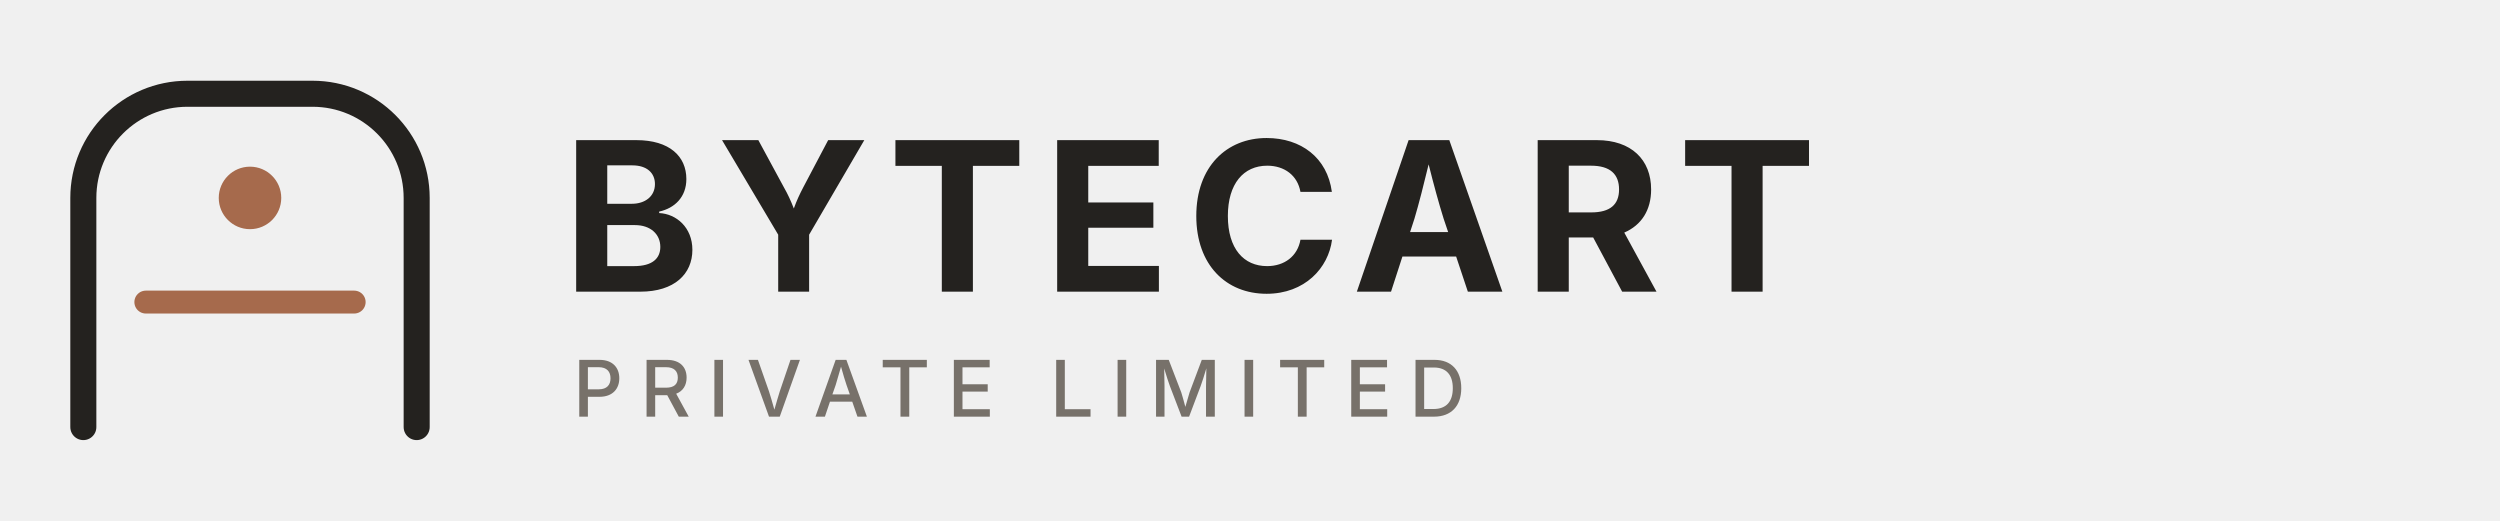
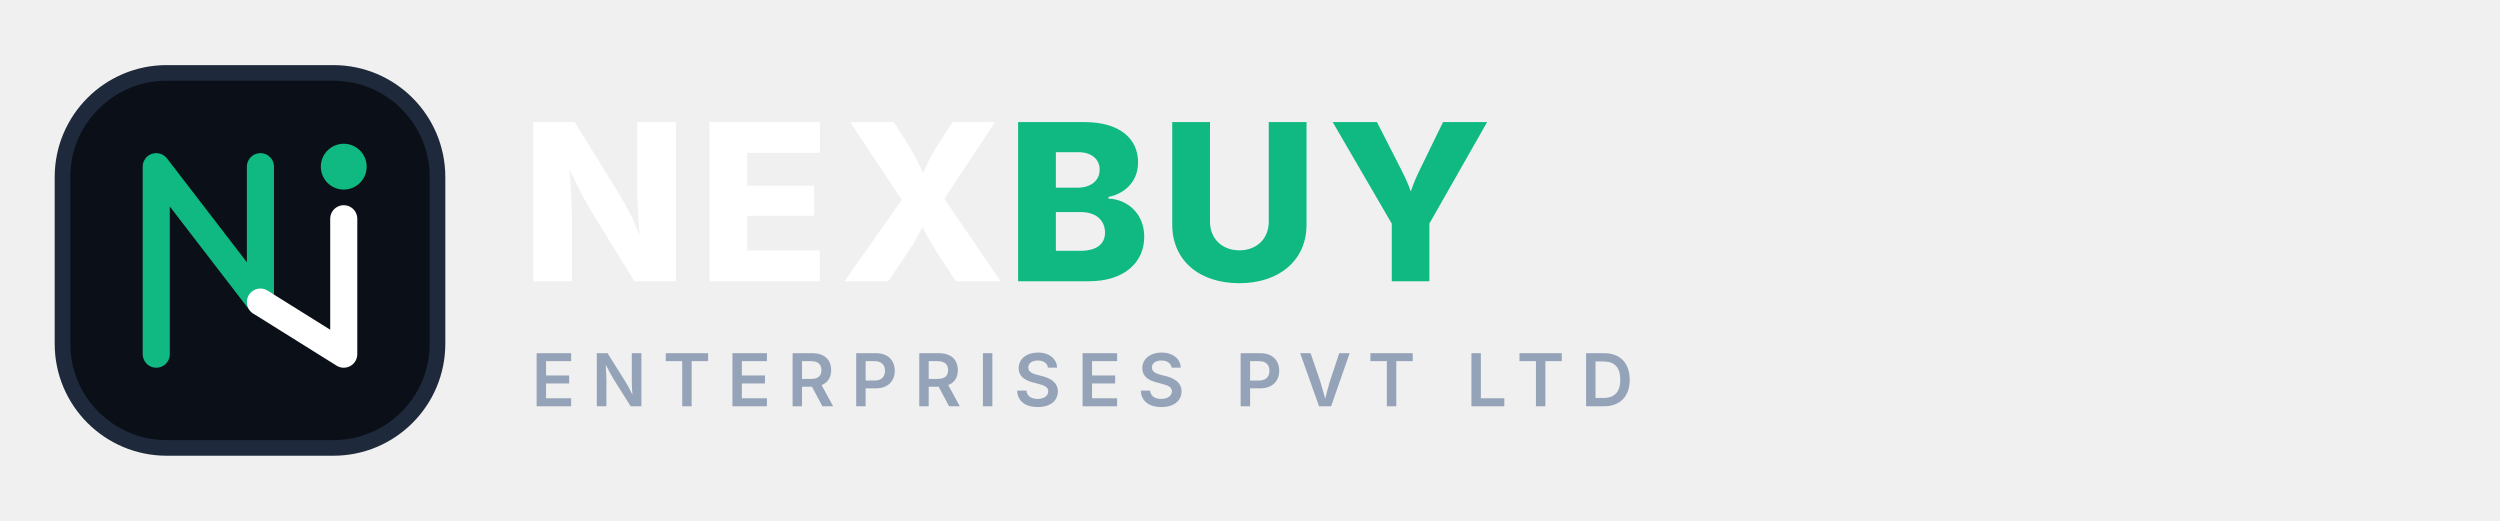
<svg xmlns="http://www.w3.org/2000/svg" viewBox="0 0 240 50" fill="none">
  <g transform="translate(4, 5)">
-     <path d="M4 36V14C4 8.477 8.477 4 14 4H26C31.523 4 36 8.477 36 14V36" stroke="#24221F" stroke-width="2.5" stroke-linecap="round" />
-     <path d="M10 24H30" stroke="#A66A4C" stroke-width="2.2" stroke-linecap="round" />
-     <circle cx="20" cy="14" r="3" fill="#A66A4C" />
+     <rect x="2" y="2" width="36" height="36" rx="10" fill="#0B0F17" stroke="#1E293B" stroke-width="1.5" />
+     <path d="M11 29V11L21 24V11" stroke="#10B981" stroke-width="2.6" stroke-linecap="round" stroke-linejoin="round" />
+     <path d="M21 24L29 29V16" stroke="#FFFFFF" stroke-width="2.6" stroke-linecap="round" stroke-linejoin="round" />
+     <circle cx="29" cy="11" r="2.2" fill="#10B981" />
  </g>
-   <text x="54" y="28" font-family="'Plus Jakarta Sans', -apple-system, sans-serif" font-weight="700" font-size="20" letter-spacing="0.08em" fill="#24221F">
-     BYTECART
+   <text x="50" y="27" font-family="'Plus Jakarta Sans', 'Inter', -apple-system, sans-serif" font-weight="800" font-size="21" letter-spacing="0.04em" fill="#FFFFFF">
+     NEX<tspan fill="#10B981">BUY</tspan>
  </text>
-   <text x="55" y="40" font-family="'Plus Jakarta Sans', -apple-system, sans-serif" font-weight="500" font-size="7.5" letter-spacing="0.22em" fill="#77716A">
-     PRIVATE LIMITED
+   <text x="51" y="39" font-family="'Plus Jakarta Sans', 'Inter', -apple-system, sans-serif" font-weight="600" font-size="7" letter-spacing="0.22em" fill="#94A3B8">
+     ENTERPRISES PVT LTD
  </text>
</svg>
